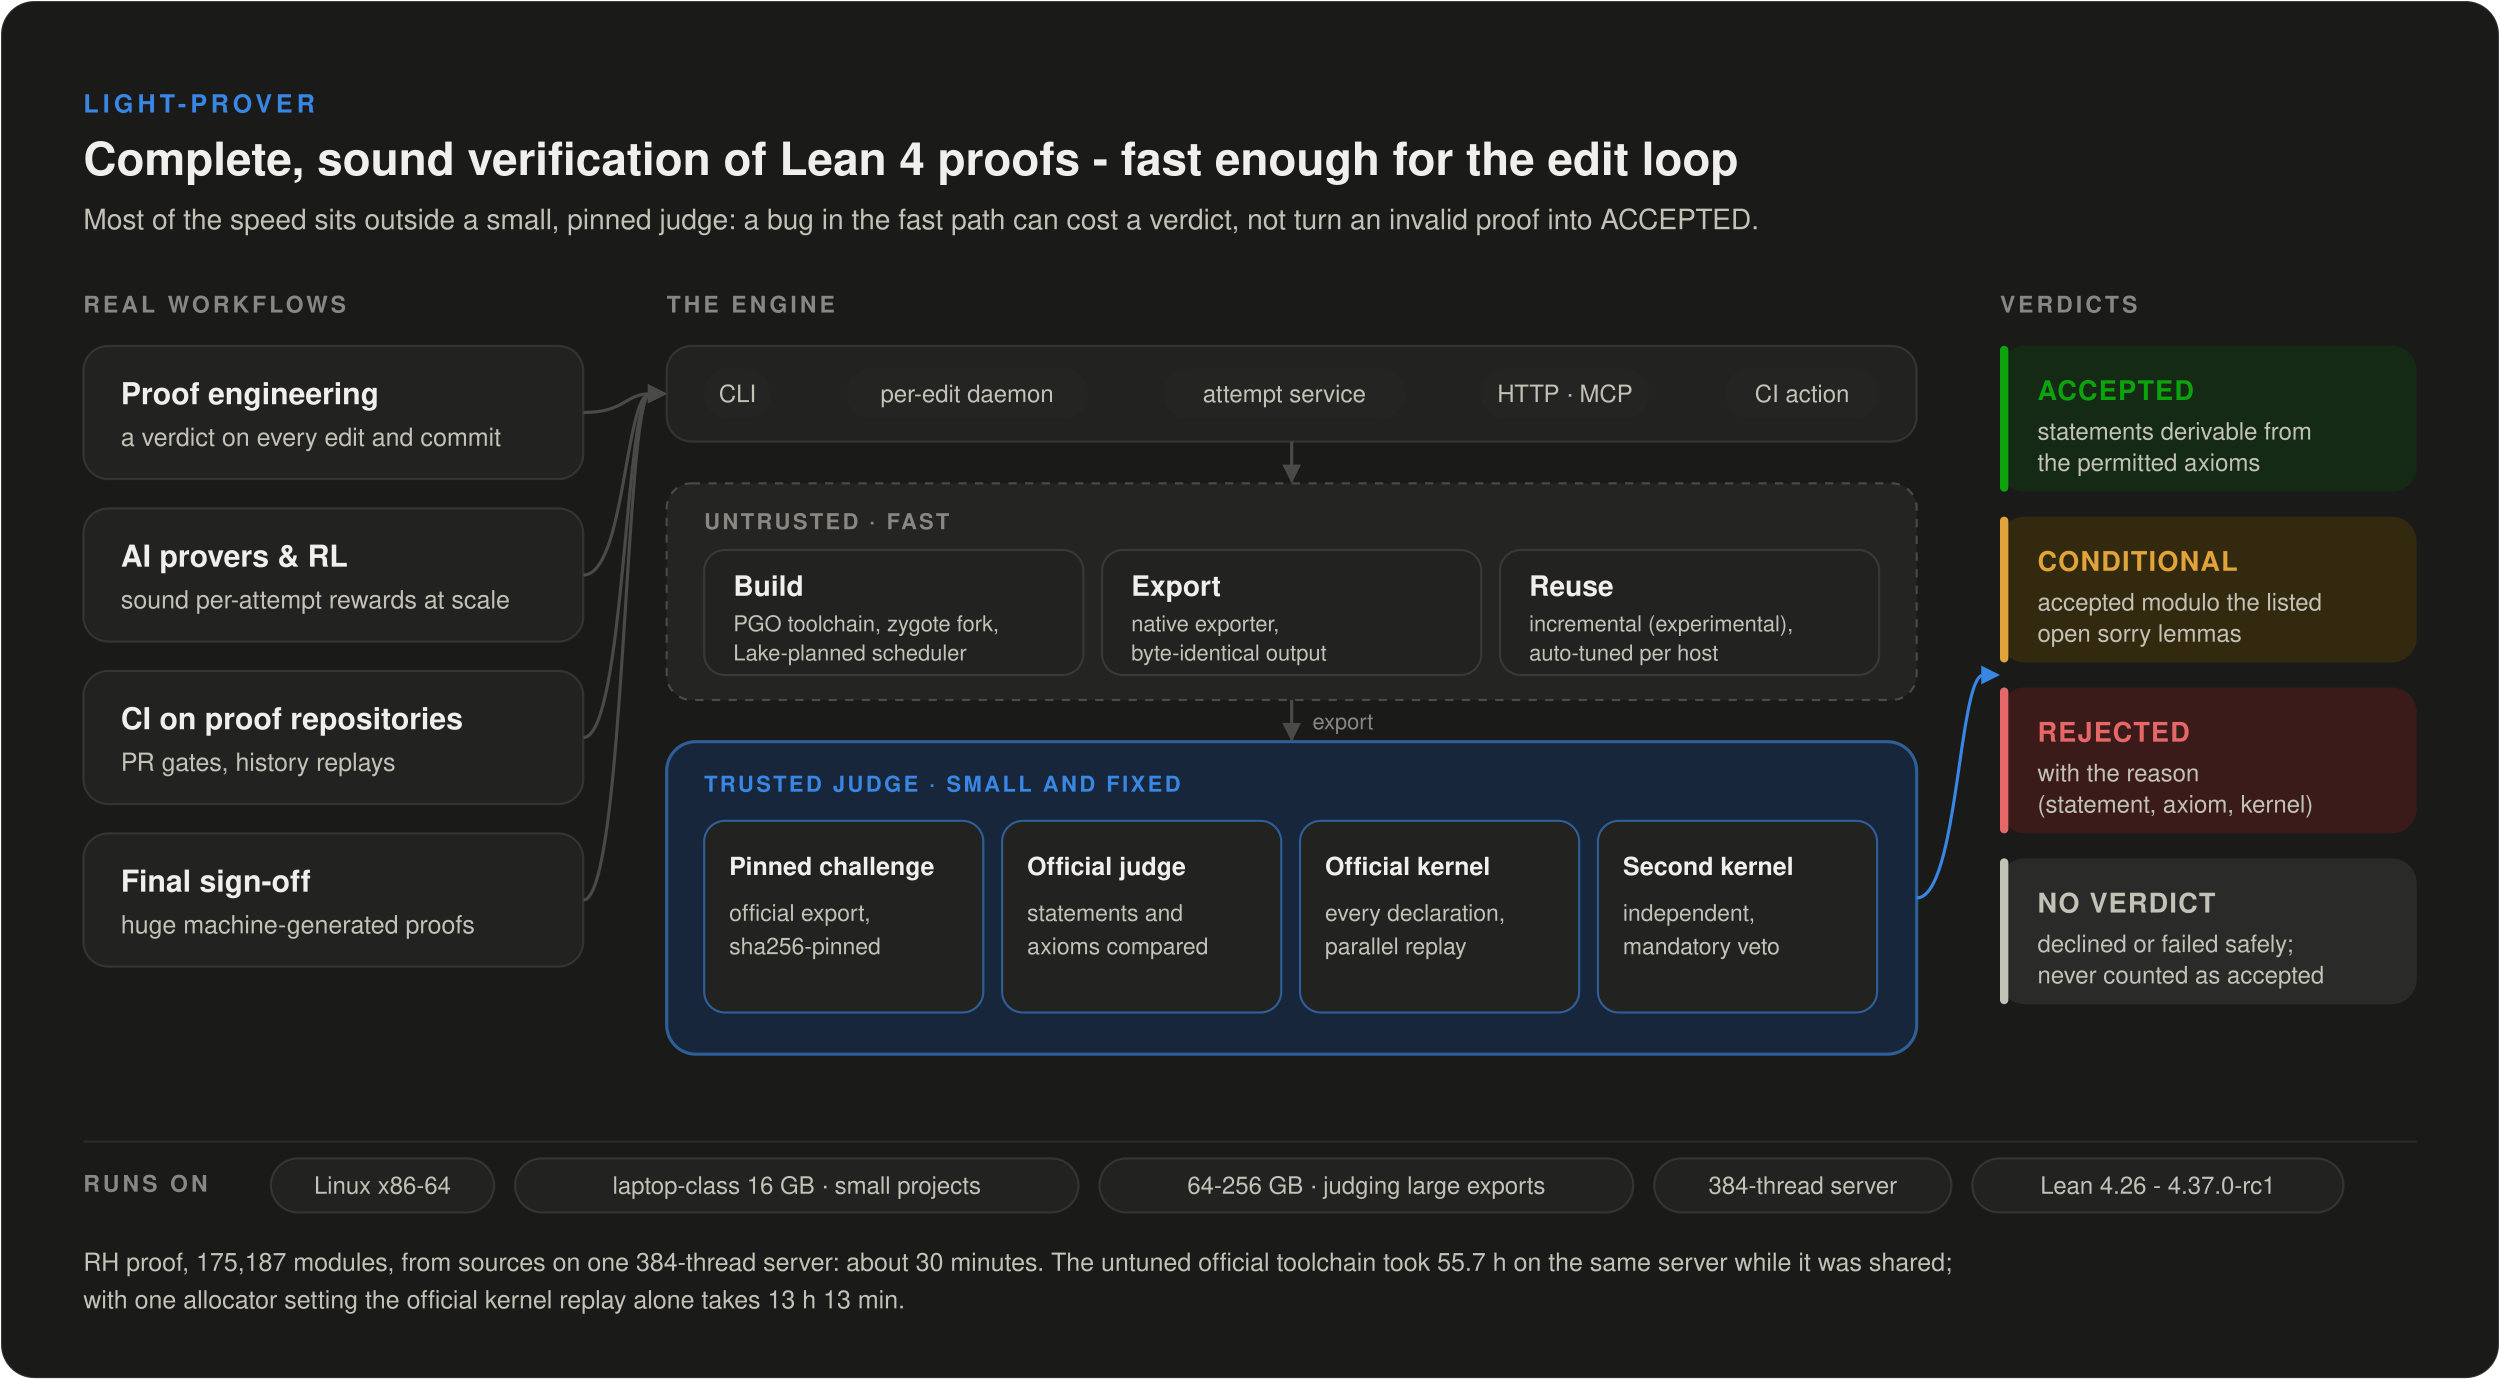
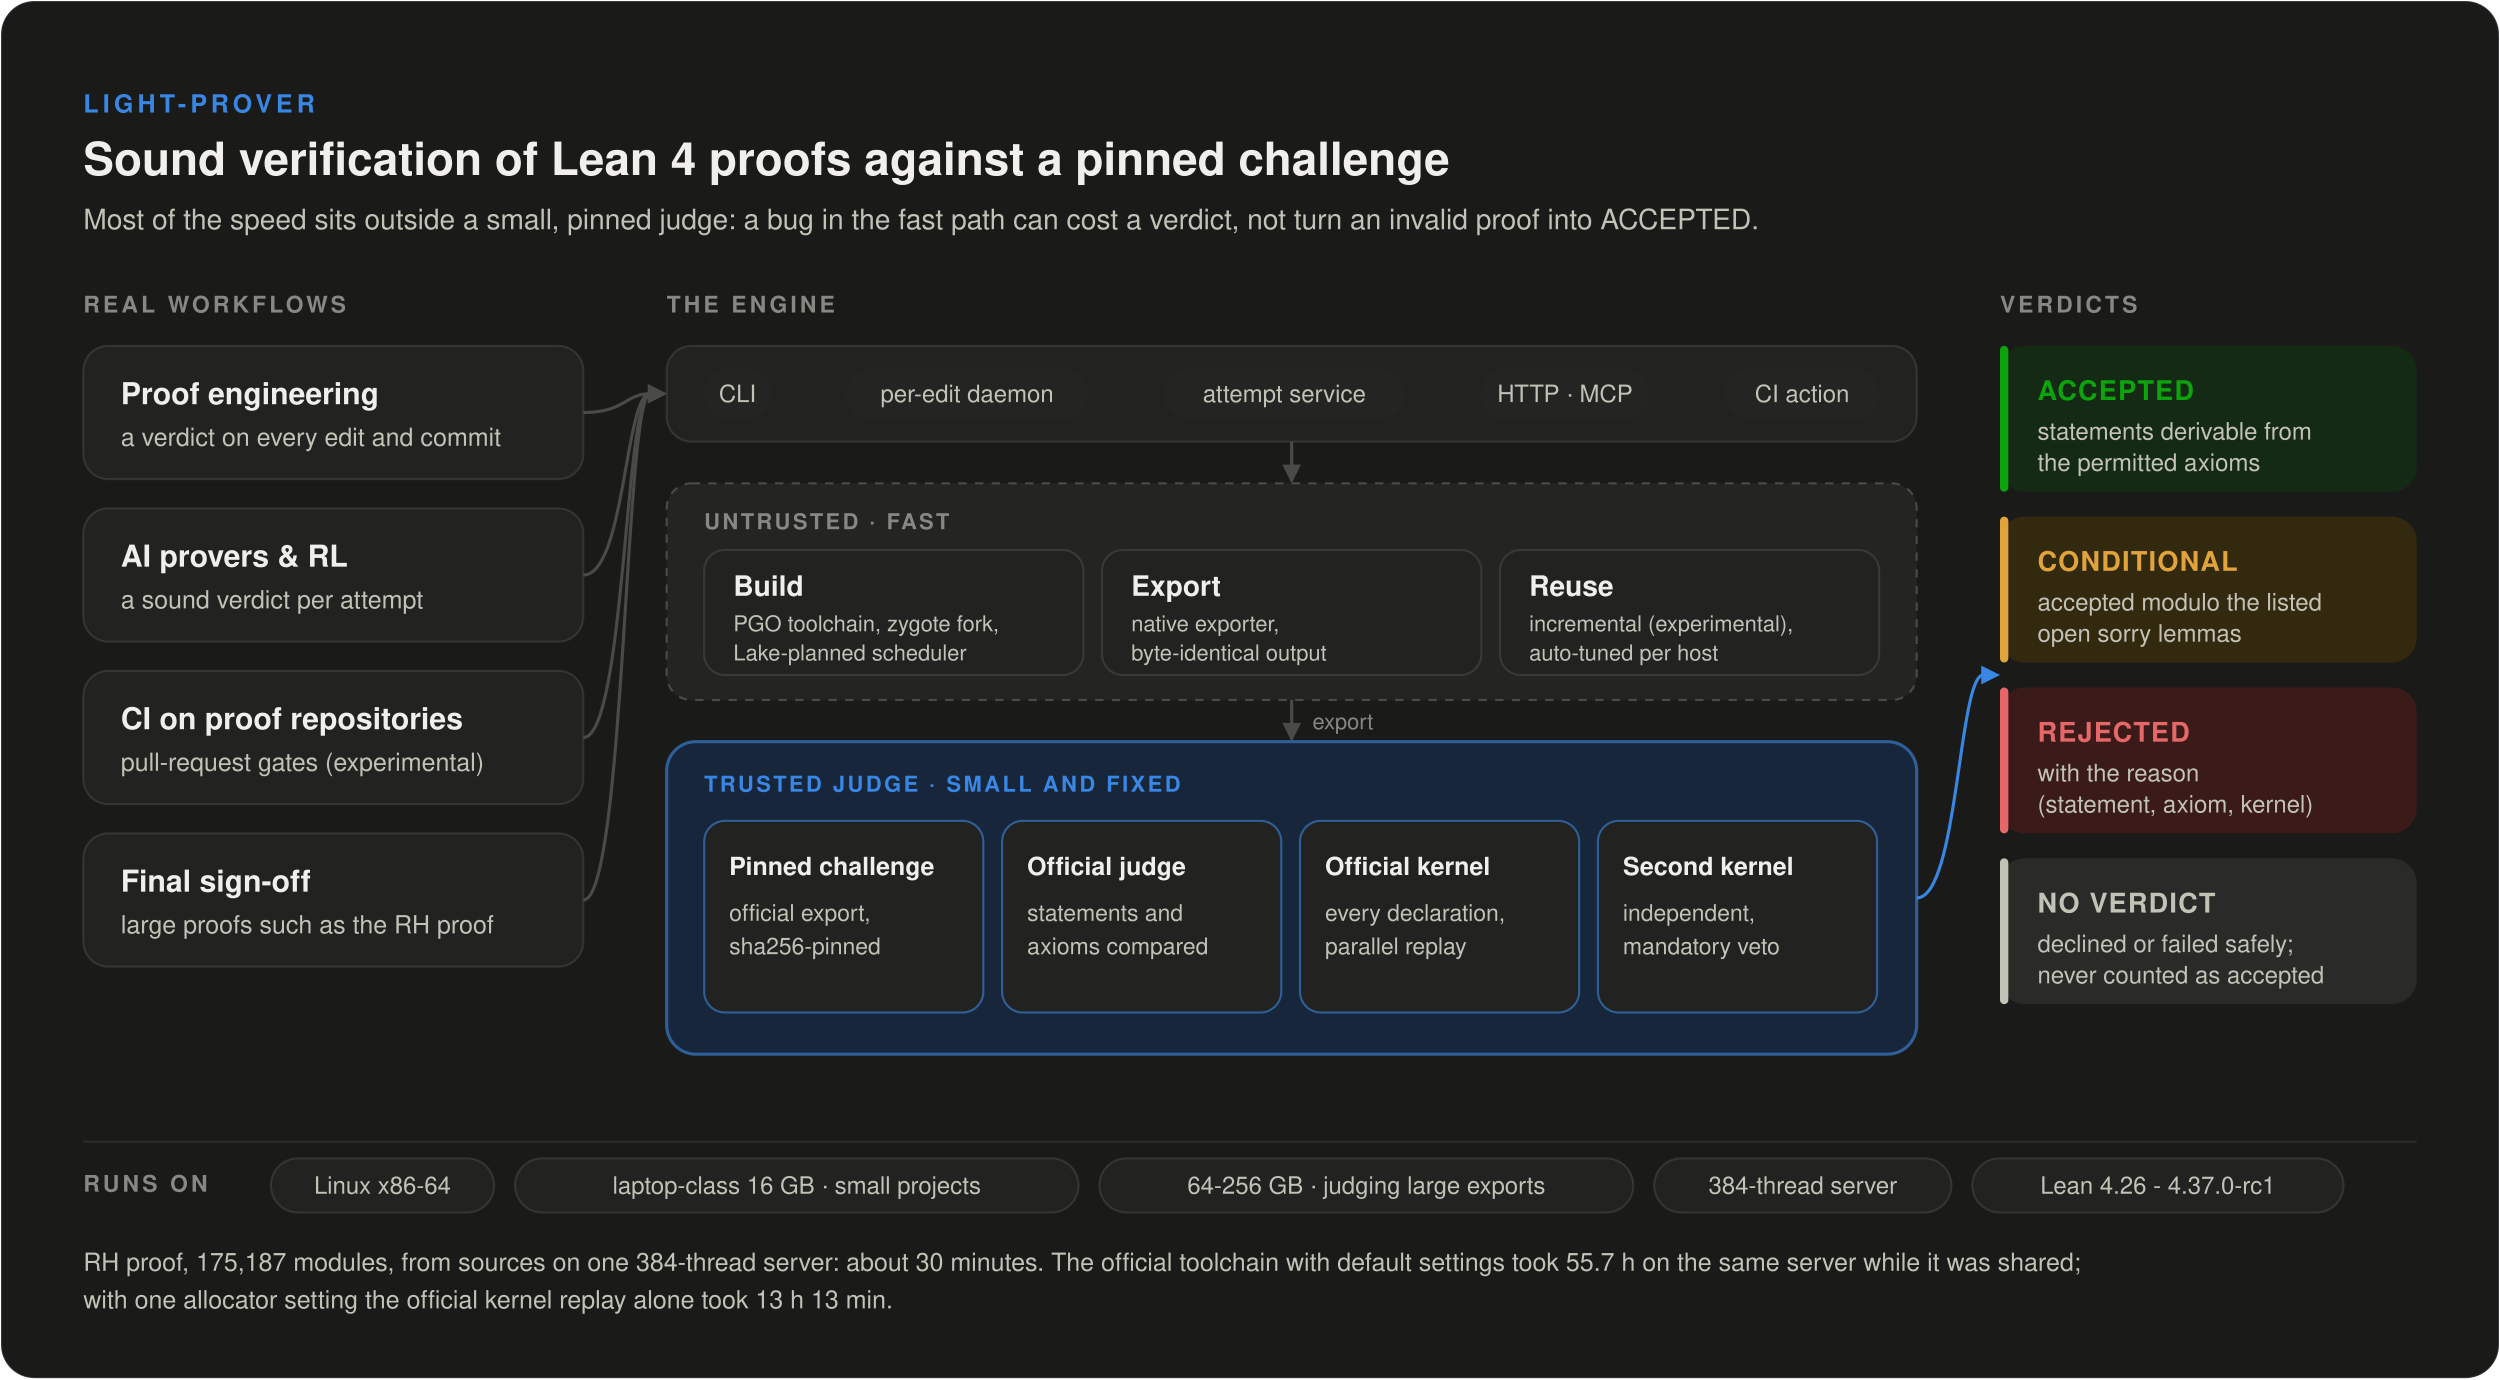
<svg xmlns="http://www.w3.org/2000/svg" width="1200" height="662" viewBox="0 0 1200 662" role="img" aria-label="Light-Prover framework: real workflows feed an untrusted fast build and export; a small trusted judge produces the verdict">
  <style>.fx{opacity:0;animation:7.0s ease-in-out infinite both}.dash{animation-name:dash;animation-timing-function:linear}.glow{animation-name:glow}@keyframes dash{0%{stroke-dashoffset:70;opacity:0}3%{opacity:.85}11%{opacity:.85}14%{stroke-dashoffset:-100;opacity:0}100%{stroke-dashoffset:-100;opacity:0}}@keyframes glow{0%{opacity:0}5%{opacity:1}13%{opacity:1}19%{opacity:0}100%{opacity:0}}@media (prefers-reduced-motion:reduce){.fx{animation:none!important;opacity:0!important}}</style>
  <rect x="0.5" y="0.5" width="1199" height="661" rx="16" fill="#1a1a19" stroke="rgba(255,255,255,0.10)" stroke-width="1" />
  <text x="40" y="54" font-family="system-ui,-apple-system,'Segoe UI',Helvetica,Arial,sans-serif" font-size="12" font-weight="700" fill="#3987e5" text-anchor="start" letter-spacing="2">LIGHT-PROVER</text>
-   <text x="40" y="84" font-family="system-ui,-apple-system,'Segoe UI',Helvetica,Arial,sans-serif" font-size="22" font-weight="600" fill="#f0efec" text-anchor="start">Complete, sound verification of Lean 4 proofs - fast enough for the edit loop</text>
+   <text x="40" y="84" font-family="system-ui,-apple-system,'Segoe UI',Helvetica,Arial,sans-serif" font-size="22" font-weight="600" fill="#f0efec" text-anchor="start">Sound verification of Lean 4 proofs against a pinned challenge</text>
  <text x="40" y="110" font-family="system-ui,-apple-system,'Segoe UI',Helvetica,Arial,sans-serif" font-size="13.5" font-weight="400" fill="#c3c2b7" text-anchor="start">Most of the speed sits outside a small, pinned judge: a bug in the fast path can cost a verdict, not turn an invalid proof into ACCEPTED.</text>
  <text x="40" y="150" font-family="system-ui,-apple-system,'Segoe UI',Helvetica,Arial,sans-serif" font-size="11" font-weight="700" fill="#898781" text-anchor="start" letter-spacing="1.5">REAL WORKFLOWS</text>
  <rect x="40" y="166" width="240" height="64" rx="12" fill="#222221" stroke="rgba(255,255,255,0.10)" stroke-width="1" />
  <text x="58" y="194" font-family="system-ui,-apple-system,'Segoe UI',Helvetica,Arial,sans-serif" font-size="14.5" font-weight="600" fill="#f0efec" text-anchor="start">Proof engineering</text>
  <text x="58" y="214" font-family="system-ui,-apple-system,'Segoe UI',Helvetica,Arial,sans-serif" font-size="12" font-weight="400" fill="#c3c2b7" text-anchor="start">a verdict on every edit and commit</text>
  <rect x="40" y="244" width="240" height="64" rx="12" fill="#222221" stroke="rgba(255,255,255,0.10)" stroke-width="1" />
  <text x="58" y="272" font-family="system-ui,-apple-system,'Segoe UI',Helvetica,Arial,sans-serif" font-size="14.5" font-weight="600" fill="#f0efec" text-anchor="start">AI provers &amp; RL</text>
-   <text x="58" y="292" font-family="system-ui,-apple-system,'Segoe UI',Helvetica,Arial,sans-serif" font-size="12" font-weight="400" fill="#c3c2b7" text-anchor="start">sound per-attempt rewards at scale</text>
+   <text x="58" y="292" font-family="system-ui,-apple-system,'Segoe UI',Helvetica,Arial,sans-serif" font-size="12" font-weight="400" fill="#c3c2b7" text-anchor="start">a sound verdict per attempt</text>
  <rect x="40" y="322" width="240" height="64" rx="12" fill="#222221" stroke="rgba(255,255,255,0.10)" stroke-width="1" />
  <text x="58" y="350" font-family="system-ui,-apple-system,'Segoe UI',Helvetica,Arial,sans-serif" font-size="14.5" font-weight="600" fill="#f0efec" text-anchor="start">CI on proof repositories</text>
-   <text x="58" y="370" font-family="system-ui,-apple-system,'Segoe UI',Helvetica,Arial,sans-serif" font-size="12" font-weight="400" fill="#c3c2b7" text-anchor="start">PR gates, history replays</text>
+   <text x="58" y="370" font-family="system-ui,-apple-system,'Segoe UI',Helvetica,Arial,sans-serif" font-size="12" font-weight="400" fill="#c3c2b7" text-anchor="start">pull-request gates (experimental)</text>
  <rect x="40" y="400" width="240" height="64" rx="12" fill="#222221" stroke="rgba(255,255,255,0.10)" stroke-width="1" />
  <text x="58" y="428" font-family="system-ui,-apple-system,'Segoe UI',Helvetica,Arial,sans-serif" font-size="14.5" font-weight="600" fill="#f0efec" text-anchor="start">Final sign-off</text>
-   <text x="58" y="448" font-family="system-ui,-apple-system,'Segoe UI',Helvetica,Arial,sans-serif" font-size="12" font-weight="400" fill="#c3c2b7" text-anchor="start">huge machine-generated proofs</text>
+   <text x="58" y="448" font-family="system-ui,-apple-system,'Segoe UI',Helvetica,Arial,sans-serif" font-size="12" font-weight="400" fill="#c3c2b7" text-anchor="start">large proofs such as the RH proof</text>
  <text x="320" y="150" font-family="system-ui,-apple-system,'Segoe UI',Helvetica,Arial,sans-serif" font-size="11" font-weight="700" fill="#898781" text-anchor="start" letter-spacing="1.5">THE ENGINE</text>
  <rect x="320" y="166" width="600" height="46" rx="12" fill="#222221" stroke="rgba(255,255,255,0.10)" stroke-width="1" />
  <rect x="338" y="177" width="32.0" height="24" rx="12" fill="#242422" />
  <text x="354.0" y="193" font-family="system-ui,-apple-system,'Segoe UI',Helvetica,Arial,sans-serif" font-size="11.5" font-weight="500" fill="#c3c2b7" text-anchor="middle">CLI</text>
  <rect x="406.2" y="177" width="116.0" height="24" rx="12" fill="#242422" />
  <text x="464.2" y="193" font-family="system-ui,-apple-system,'Segoe UI',Helvetica,Arial,sans-serif" font-size="11.5" font-weight="500" fill="#c3c2b7" text-anchor="middle">per-edit daemon</text>
  <rect x="558.5" y="177" width="116.0" height="24" rx="12" fill="#242422" />
  <text x="616.5" y="193" font-family="system-ui,-apple-system,'Segoe UI',Helvetica,Arial,sans-serif" font-size="11.5" font-weight="500" fill="#c3c2b7" text-anchor="middle">attempt service</text>
  <rect x="710.8" y="177" width="81.0" height="24" rx="12" fill="#242422" />
  <text x="751.2" y="193" font-family="system-ui,-apple-system,'Segoe UI',Helvetica,Arial,sans-serif" font-size="11.5" font-weight="500" fill="#c3c2b7" text-anchor="middle">HTTP · MCP</text>
  <rect x="828.0" y="177" width="74.0" height="24" rx="12" fill="#242422" />
  <text x="865.0" y="193" font-family="system-ui,-apple-system,'Segoe UI',Helvetica,Arial,sans-serif" font-size="11.5" font-weight="500" fill="#c3c2b7" text-anchor="middle">CI action</text>
  <rect x="320" y="232" width="600" height="104" rx="12" fill="#242422" stroke="#4a4a46" stroke-width="1" stroke-dasharray="4 4" />
  <text x="338" y="254" font-family="system-ui,-apple-system,'Segoe UI',Helvetica,Arial,sans-serif" font-size="10.5" font-weight="700" fill="#898781" text-anchor="start" letter-spacing="1.2">UNTRUSTED  ·  FAST</text>
  <rect x="338" y="264" width="182" height="60" rx="10" fill="#222221" stroke="rgba(255,255,255,0.10)" stroke-width="1" />
  <text x="352" y="286" font-family="system-ui,-apple-system,'Segoe UI',Helvetica,Arial,sans-serif" font-size="13.5" font-weight="600" fill="#f0efec" text-anchor="start">Build</text>
  <text x="352" y="303" font-family="system-ui,-apple-system,'Segoe UI',Helvetica,Arial,sans-serif" font-size="10.5" font-weight="400" fill="#c3c2b7" text-anchor="start">PGO toolchain, zygote fork,</text>
  <text x="352" y="317" font-family="system-ui,-apple-system,'Segoe UI',Helvetica,Arial,sans-serif" font-size="10.5" font-weight="400" fill="#c3c2b7" text-anchor="start">Lake-planned scheduler</text>
  <rect x="529" y="264" width="182" height="60" rx="10" fill="#222221" stroke="rgba(255,255,255,0.10)" stroke-width="1" />
  <text x="543" y="286" font-family="system-ui,-apple-system,'Segoe UI',Helvetica,Arial,sans-serif" font-size="13.5" font-weight="600" fill="#f0efec" text-anchor="start">Export</text>
  <text x="543" y="303" font-family="system-ui,-apple-system,'Segoe UI',Helvetica,Arial,sans-serif" font-size="10.5" font-weight="400" fill="#c3c2b7" text-anchor="start">native exporter,</text>
  <text x="543" y="317" font-family="system-ui,-apple-system,'Segoe UI',Helvetica,Arial,sans-serif" font-size="10.5" font-weight="400" fill="#c3c2b7" text-anchor="start">byte-identical output</text>
  <rect x="720" y="264" width="182" height="60" rx="10" fill="#222221" stroke="rgba(255,255,255,0.10)" stroke-width="1" />
  <text x="734" y="286" font-family="system-ui,-apple-system,'Segoe UI',Helvetica,Arial,sans-serif" font-size="13.5" font-weight="600" fill="#f0efec" text-anchor="start">Reuse</text>
  <text x="734" y="303" font-family="system-ui,-apple-system,'Segoe UI',Helvetica,Arial,sans-serif" font-size="10.5" font-weight="400" fill="#c3c2b7" text-anchor="start">incremental (experimental),</text>
  <text x="734" y="317" font-family="system-ui,-apple-system,'Segoe UI',Helvetica,Arial,sans-serif" font-size="10.5" font-weight="400" fill="#c3c2b7" text-anchor="start">auto-tuned per host</text>
  <rect x="320" y="356" width="600" height="150" rx="14" fill="#17263a" stroke="#2f5f99" stroke-width="1.5" />
  <text x="338" y="380" font-family="system-ui,-apple-system,'Segoe UI',Helvetica,Arial,sans-serif" font-size="10.5" font-weight="700" fill="#3987e5" text-anchor="start" letter-spacing="1.2">TRUSTED JUDGE  ·  SMALL AND FIXED</text>
  <rect x="338" y="394" width="134" height="92" rx="10" fill="#222221" stroke="#2f5f99" stroke-width="1" />
  <text x="350" y="420" font-family="system-ui,-apple-system,'Segoe UI',Helvetica,Arial,sans-serif" font-size="12" font-weight="600" fill="#f0efec" text-anchor="start">Pinned challenge</text>
  <text x="350" y="442" font-family="system-ui,-apple-system,'Segoe UI',Helvetica,Arial,sans-serif" font-size="11" font-weight="400" fill="#c3c2b7" text-anchor="start">official export,</text>
  <text x="350" y="458" font-family="system-ui,-apple-system,'Segoe UI',Helvetica,Arial,sans-serif" font-size="11" font-weight="400" fill="#c3c2b7" text-anchor="start">sha256-pinned</text>
  <rect x="481" y="394" width="134" height="92" rx="10" fill="#222221" stroke="#2f5f99" stroke-width="1" />
  <text x="493" y="420" font-family="system-ui,-apple-system,'Segoe UI',Helvetica,Arial,sans-serif" font-size="12" font-weight="600" fill="#f0efec" text-anchor="start">Official judge</text>
  <text x="493" y="442" font-family="system-ui,-apple-system,'Segoe UI',Helvetica,Arial,sans-serif" font-size="11" font-weight="400" fill="#c3c2b7" text-anchor="start">statements and</text>
  <text x="493" y="458" font-family="system-ui,-apple-system,'Segoe UI',Helvetica,Arial,sans-serif" font-size="11" font-weight="400" fill="#c3c2b7" text-anchor="start">axioms compared</text>
  <rect x="624" y="394" width="134" height="92" rx="10" fill="#222221" stroke="#2f5f99" stroke-width="1" />
  <text x="636" y="420" font-family="system-ui,-apple-system,'Segoe UI',Helvetica,Arial,sans-serif" font-size="12" font-weight="600" fill="#f0efec" text-anchor="start">Official kernel</text>
  <text x="636" y="442" font-family="system-ui,-apple-system,'Segoe UI',Helvetica,Arial,sans-serif" font-size="11" font-weight="400" fill="#c3c2b7" text-anchor="start">every declaration,</text>
  <text x="636" y="458" font-family="system-ui,-apple-system,'Segoe UI',Helvetica,Arial,sans-serif" font-size="11" font-weight="400" fill="#c3c2b7" text-anchor="start">parallel replay</text>
  <rect x="767" y="394" width="134" height="92" rx="10" fill="#222221" stroke="#2f5f99" stroke-width="1" />
  <text x="779" y="420" font-family="system-ui,-apple-system,'Segoe UI',Helvetica,Arial,sans-serif" font-size="12" font-weight="600" fill="#f0efec" text-anchor="start">Second kernel</text>
  <text x="779" y="442" font-family="system-ui,-apple-system,'Segoe UI',Helvetica,Arial,sans-serif" font-size="11" font-weight="400" fill="#c3c2b7" text-anchor="start">independent,</text>
  <text x="779" y="458" font-family="system-ui,-apple-system,'Segoe UI',Helvetica,Arial,sans-serif" font-size="11" font-weight="400" fill="#c3c2b7" text-anchor="start">mandatory veto</text>
  <path d="M280,198 C300.0,198 300.0,189 312,189" fill="none" stroke="#4a4a46" stroke-width="1.5" />
  <path d="M311,184.5 L320,189 L311,193.5 Z" fill="#4a4a46" />
  <path d="M280,276 C300.0,276 300.0,189 312,189" fill="none" stroke="#4a4a46" stroke-width="1.5" />
  <path d="M311,184.5 L320,189 L311,193.5 Z" fill="#4a4a46" />
  <path d="M280,354 C300.0,354 300.0,189 312,189" fill="none" stroke="#4a4a46" stroke-width="1.5" />
  <path d="M311,184.5 L320,189 L311,193.5 Z" fill="#4a4a46" />
  <path d="M280,432 C300.0,432 300.0,189 312,189" fill="none" stroke="#4a4a46" stroke-width="1.5" />
  <path d="M311,184.5 L320,189 L311,193.5 Z" fill="#4a4a46" />
  <path d="M620.0,212 V231" stroke="#4a4a46" stroke-width="1.5" />
  <path d="M615.5,223 L620.0,232 L624.5,223 Z" fill="#4a4a46" />
  <path d="M620.0,336 V355" stroke="#4a4a46" stroke-width="1.5" />
  <path d="M615.5,347 L620.0,356 L624.5,347 Z" fill="#4a4a46" />
  <text x="630.0" y="350" font-family="system-ui,-apple-system,'Segoe UI',Helvetica,Arial,sans-serif" font-size="10.5" font-weight="400" fill="#898781" text-anchor="start">export</text>
  <text x="960" y="150" font-family="system-ui,-apple-system,'Segoe UI',Helvetica,Arial,sans-serif" font-size="11" font-weight="700" fill="#898781" text-anchor="start" letter-spacing="1.5">VERDICTS</text>
  <rect x="960" y="166" width="200" height="70" rx="12" fill="#152a15" />
  <rect x="960" y="166" width="4" height="70" rx="2" fill="#0ca30c" />
  <text x="978" y="192" font-family="system-ui,-apple-system,'Segoe UI',Helvetica,Arial,sans-serif" font-size="13" font-weight="700" fill="#0ca30c" text-anchor="start" letter-spacing="0.6">ACCEPTED</text>
  <text x="978" y="211" font-family="system-ui,-apple-system,'Segoe UI',Helvetica,Arial,sans-serif" font-size="11.5" font-weight="400" fill="#c3c2b7" text-anchor="start">statements derivable from</text>
  <text x="978" y="226" font-family="system-ui,-apple-system,'Segoe UI',Helvetica,Arial,sans-serif" font-size="11.5" font-weight="400" fill="#c3c2b7" text-anchor="start">the permitted axioms</text>
  <rect x="960" y="248" width="200" height="70" rx="12" fill="#33290f" />
  <rect x="960" y="248" width="4" height="70" rx="2" fill="#e0a43a" />
  <text x="978" y="274" font-family="system-ui,-apple-system,'Segoe UI',Helvetica,Arial,sans-serif" font-size="13" font-weight="700" fill="#e0a43a" text-anchor="start" letter-spacing="0.6">CONDITIONAL</text>
  <text x="978" y="293" font-family="system-ui,-apple-system,'Segoe UI',Helvetica,Arial,sans-serif" font-size="11.5" font-weight="400" fill="#c3c2b7" text-anchor="start">accepted modulo the listed</text>
  <text x="978" y="308" font-family="system-ui,-apple-system,'Segoe UI',Helvetica,Arial,sans-serif" font-size="11.5" font-weight="400" fill="#c3c2b7" text-anchor="start">open sorry lemmas</text>
  <rect x="960" y="330" width="200" height="70" rx="12" fill="#3a1b1a" />
  <rect x="960" y="330" width="4" height="70" rx="2" fill="#e66767" />
  <text x="978" y="356" font-family="system-ui,-apple-system,'Segoe UI',Helvetica,Arial,sans-serif" font-size="13" font-weight="700" fill="#e66767" text-anchor="start" letter-spacing="0.6">REJECTED</text>
  <text x="978" y="375" font-family="system-ui,-apple-system,'Segoe UI',Helvetica,Arial,sans-serif" font-size="11.5" font-weight="400" fill="#c3c2b7" text-anchor="start">with the reason</text>
  <text x="978" y="390" font-family="system-ui,-apple-system,'Segoe UI',Helvetica,Arial,sans-serif" font-size="11.5" font-weight="400" fill="#c3c2b7" text-anchor="start">(statement, axiom, kernel)</text>
  <rect x="960" y="412" width="200" height="70" rx="12" fill="#2a2a28" />
  <rect x="960" y="412" width="4" height="70" rx="2" fill="#c3c2b7" />
  <text x="978" y="438" font-family="system-ui,-apple-system,'Segoe UI',Helvetica,Arial,sans-serif" font-size="13" font-weight="700" fill="#c3c2b7" text-anchor="start" letter-spacing="0.6">NO VERDICT</text>
  <text x="978" y="457" font-family="system-ui,-apple-system,'Segoe UI',Helvetica,Arial,sans-serif" font-size="11.5" font-weight="400" fill="#c3c2b7" text-anchor="start">declined or failed safely;</text>
  <text x="978" y="472" font-family="system-ui,-apple-system,'Segoe UI',Helvetica,Arial,sans-serif" font-size="11.5" font-weight="400" fill="#c3c2b7" text-anchor="start">never counted as accepted</text>
  <path d="M920,431 C940.0,431 940.0,324 952,324" fill="none" stroke="#3987e5" stroke-width="1.5" />
  <path d="M951,319.5 L960,324 L951,328.5 Z" fill="#3987e5" />
  <line x1="40" y1="548" x2="1160" y2="548" stroke="#2c2c2a" />
  <text x="40" y="572" font-family="system-ui,-apple-system,'Segoe UI',Helvetica,Arial,sans-serif" font-size="11" font-weight="700" fill="#898781" text-anchor="start" letter-spacing="1.5">RUNS ON</text>
  <rect x="130" y="556" width="107.2" height="26" rx="13" fill="#222221" stroke="rgba(255,255,255,0.10)" stroke-width="1" />
  <text x="183.6" y="573" font-family="system-ui,-apple-system,'Segoe UI',Helvetica,Arial,sans-serif" font-size="11.5" font-weight="500" fill="#c3c2b7" text-anchor="middle">Linux x86-64</text>
  <rect x="247.2" y="556" width="270.5" height="26" rx="13" fill="#222221" stroke="rgba(255,255,255,0.10)" stroke-width="1" />
  <text x="382.45" y="573" font-family="system-ui,-apple-system,'Segoe UI',Helvetica,Arial,sans-serif" font-size="11.5" font-weight="500" fill="#c3c2b7" text-anchor="middle">laptop-class 16 GB · small projects</text>
  <rect x="527.7" y="556" width="256.3" height="26" rx="13" fill="#222221" stroke="rgba(255,255,255,0.10)" stroke-width="1" />
  <text x="655.85" y="573" font-family="system-ui,-apple-system,'Segoe UI',Helvetica,Arial,sans-serif" font-size="11.5" font-weight="500" fill="#c3c2b7" text-anchor="middle">64-256 GB · judging large exports</text>
  <rect x="794.0" y="556" width="142.7" height="26" rx="13" fill="#222221" stroke="rgba(255,255,255,0.10)" stroke-width="1" />
  <text x="865.35" y="573" font-family="system-ui,-apple-system,'Segoe UI',Helvetica,Arial,sans-serif" font-size="11.5" font-weight="500" fill="#c3c2b7" text-anchor="middle">384-thread server</text>
  <rect x="946.7" y="556" width="178.2" height="26" rx="13" fill="#222221" stroke="rgba(255,255,255,0.10)" stroke-width="1" />
  <text x="1035.8" y="573" font-family="system-ui,-apple-system,'Segoe UI',Helvetica,Arial,sans-serif" font-size="11.5" font-weight="500" fill="#c3c2b7" text-anchor="middle">Lean 4.26 - 4.37.0-rc1</text>
-   <text x="40" y="610" font-family="system-ui,-apple-system,'Segoe UI',Helvetica,Arial,sans-serif" font-size="12" font-weight="400" fill="#c3c2b7" text-anchor="start">RH proof, 175,187 modules, from sources on one 384-thread server: about 30 minutes. The untuned official toolchain took 55.7 h on the same server while it was shared;</text>
-   <text x="40" y="628" font-family="system-ui,-apple-system,'Segoe UI',Helvetica,Arial,sans-serif" font-size="12" font-weight="400" fill="#c3c2b7" text-anchor="start">with one allocator setting the official kernel replay alone takes 13 h 13 min.</text>
+   <text x="40" y="610" font-family="system-ui,-apple-system,'Segoe UI',Helvetica,Arial,sans-serif" font-size="12" font-weight="400" fill="#c3c2b7" text-anchor="start">RH proof, 175,187 modules, from sources on one 384-thread server: about 30 minutes. The official toolchain with default settings took 55.7 h on the same server while it was shared;</text>
+   <text x="40" y="628" font-family="system-ui,-apple-system,'Segoe UI',Helvetica,Arial,sans-serif" font-size="12" font-weight="400" fill="#c3c2b7" text-anchor="start">with one allocator setting the official kernel replay alone took 13 h 13 min.</text>
  <rect class="fx glow" x="36" y="162" width="248" height="306" rx="15" fill="none" stroke="#3987e5" stroke-opacity="0.45" stroke-width="1.5" opacity="0" style="animation-delay:0.00s" />
  <path class="fx dash" d="M280,198 C300.0,198 300.0,189 312,189" pathLength="100" fill="none" stroke="#3987e5" stroke-width="2.25" stroke-linecap="round" stroke-dasharray="29.6 200" stroke-dashoffset="70" opacity="0" style="animation-delay:0.60s" />
  <path class="fx dash" d="M280,276 C300.0,276 300.0,189 312,189" pathLength="100" fill="none" stroke="#3987e5" stroke-width="2.25" stroke-linecap="round" stroke-dasharray="10.4 200" stroke-dashoffset="70" opacity="0" style="animation-delay:0.68s" />
  <path class="fx dash" d="M280,354 C300.0,354 300.0,189 312,189" pathLength="100" fill="none" stroke="#3987e5" stroke-width="2.25" stroke-linecap="round" stroke-dasharray="5.8 200" stroke-dashoffset="70" opacity="0" style="animation-delay:0.76s" />
  <path class="fx dash" d="M280,432 C300.0,432 300.0,189 312,189" pathLength="100" fill="none" stroke="#3987e5" stroke-width="2.25" stroke-linecap="round" stroke-dasharray="4.0 200" stroke-dashoffset="70" opacity="0" style="animation-delay:0.84s" />
  <rect class="fx glow" x="316" y="162" width="608" height="54" rx="15" fill="none" stroke="#3987e5" stroke-opacity="0.45" stroke-width="1.5" opacity="0" style="animation-delay:1.40s" />
  <path class="fx dash" d="M620.0,212 V231" pathLength="100" fill="none" stroke="#3987e5" stroke-width="2.25" stroke-linecap="round" stroke-dasharray="52.6 200" stroke-dashoffset="70" opacity="0" style="animation-delay:2.00s" />
  <rect class="fx glow" x="316" y="228" width="608" height="112" rx="15" fill="none" stroke="#3987e5" stroke-opacity="0.45" stroke-width="1.5" opacity="0" style="animation-delay:2.60s" />
  <path class="fx dash" d="M620.0,336 V355" pathLength="100" fill="none" stroke="#3987e5" stroke-width="2.25" stroke-linecap="round" stroke-dasharray="52.6 200" stroke-dashoffset="70" opacity="0" style="animation-delay:3.40s" />
  <rect class="fx glow" x="316" y="352" width="608" height="158" rx="17" fill="none" stroke="#3987e5" stroke-opacity="0.45" stroke-width="1.5" opacity="0" style="animation-delay:3.90s" />
  <path class="fx dash" d="M920,431 C940.0,431 940.0,324 952,324" pathLength="100" fill="none" stroke="#3987e5" stroke-width="2.25" stroke-linecap="round" stroke-dasharray="8.7 200" stroke-dashoffset="70" opacity="0" style="animation-delay:4.70s" />
  <rect class="fx glow" x="956" y="162" width="208" height="324" rx="15" fill="none" stroke="#3987e5" stroke-opacity="0.45" stroke-width="1.5" opacity="0" style="animation-delay:5.30s" />
</svg>
